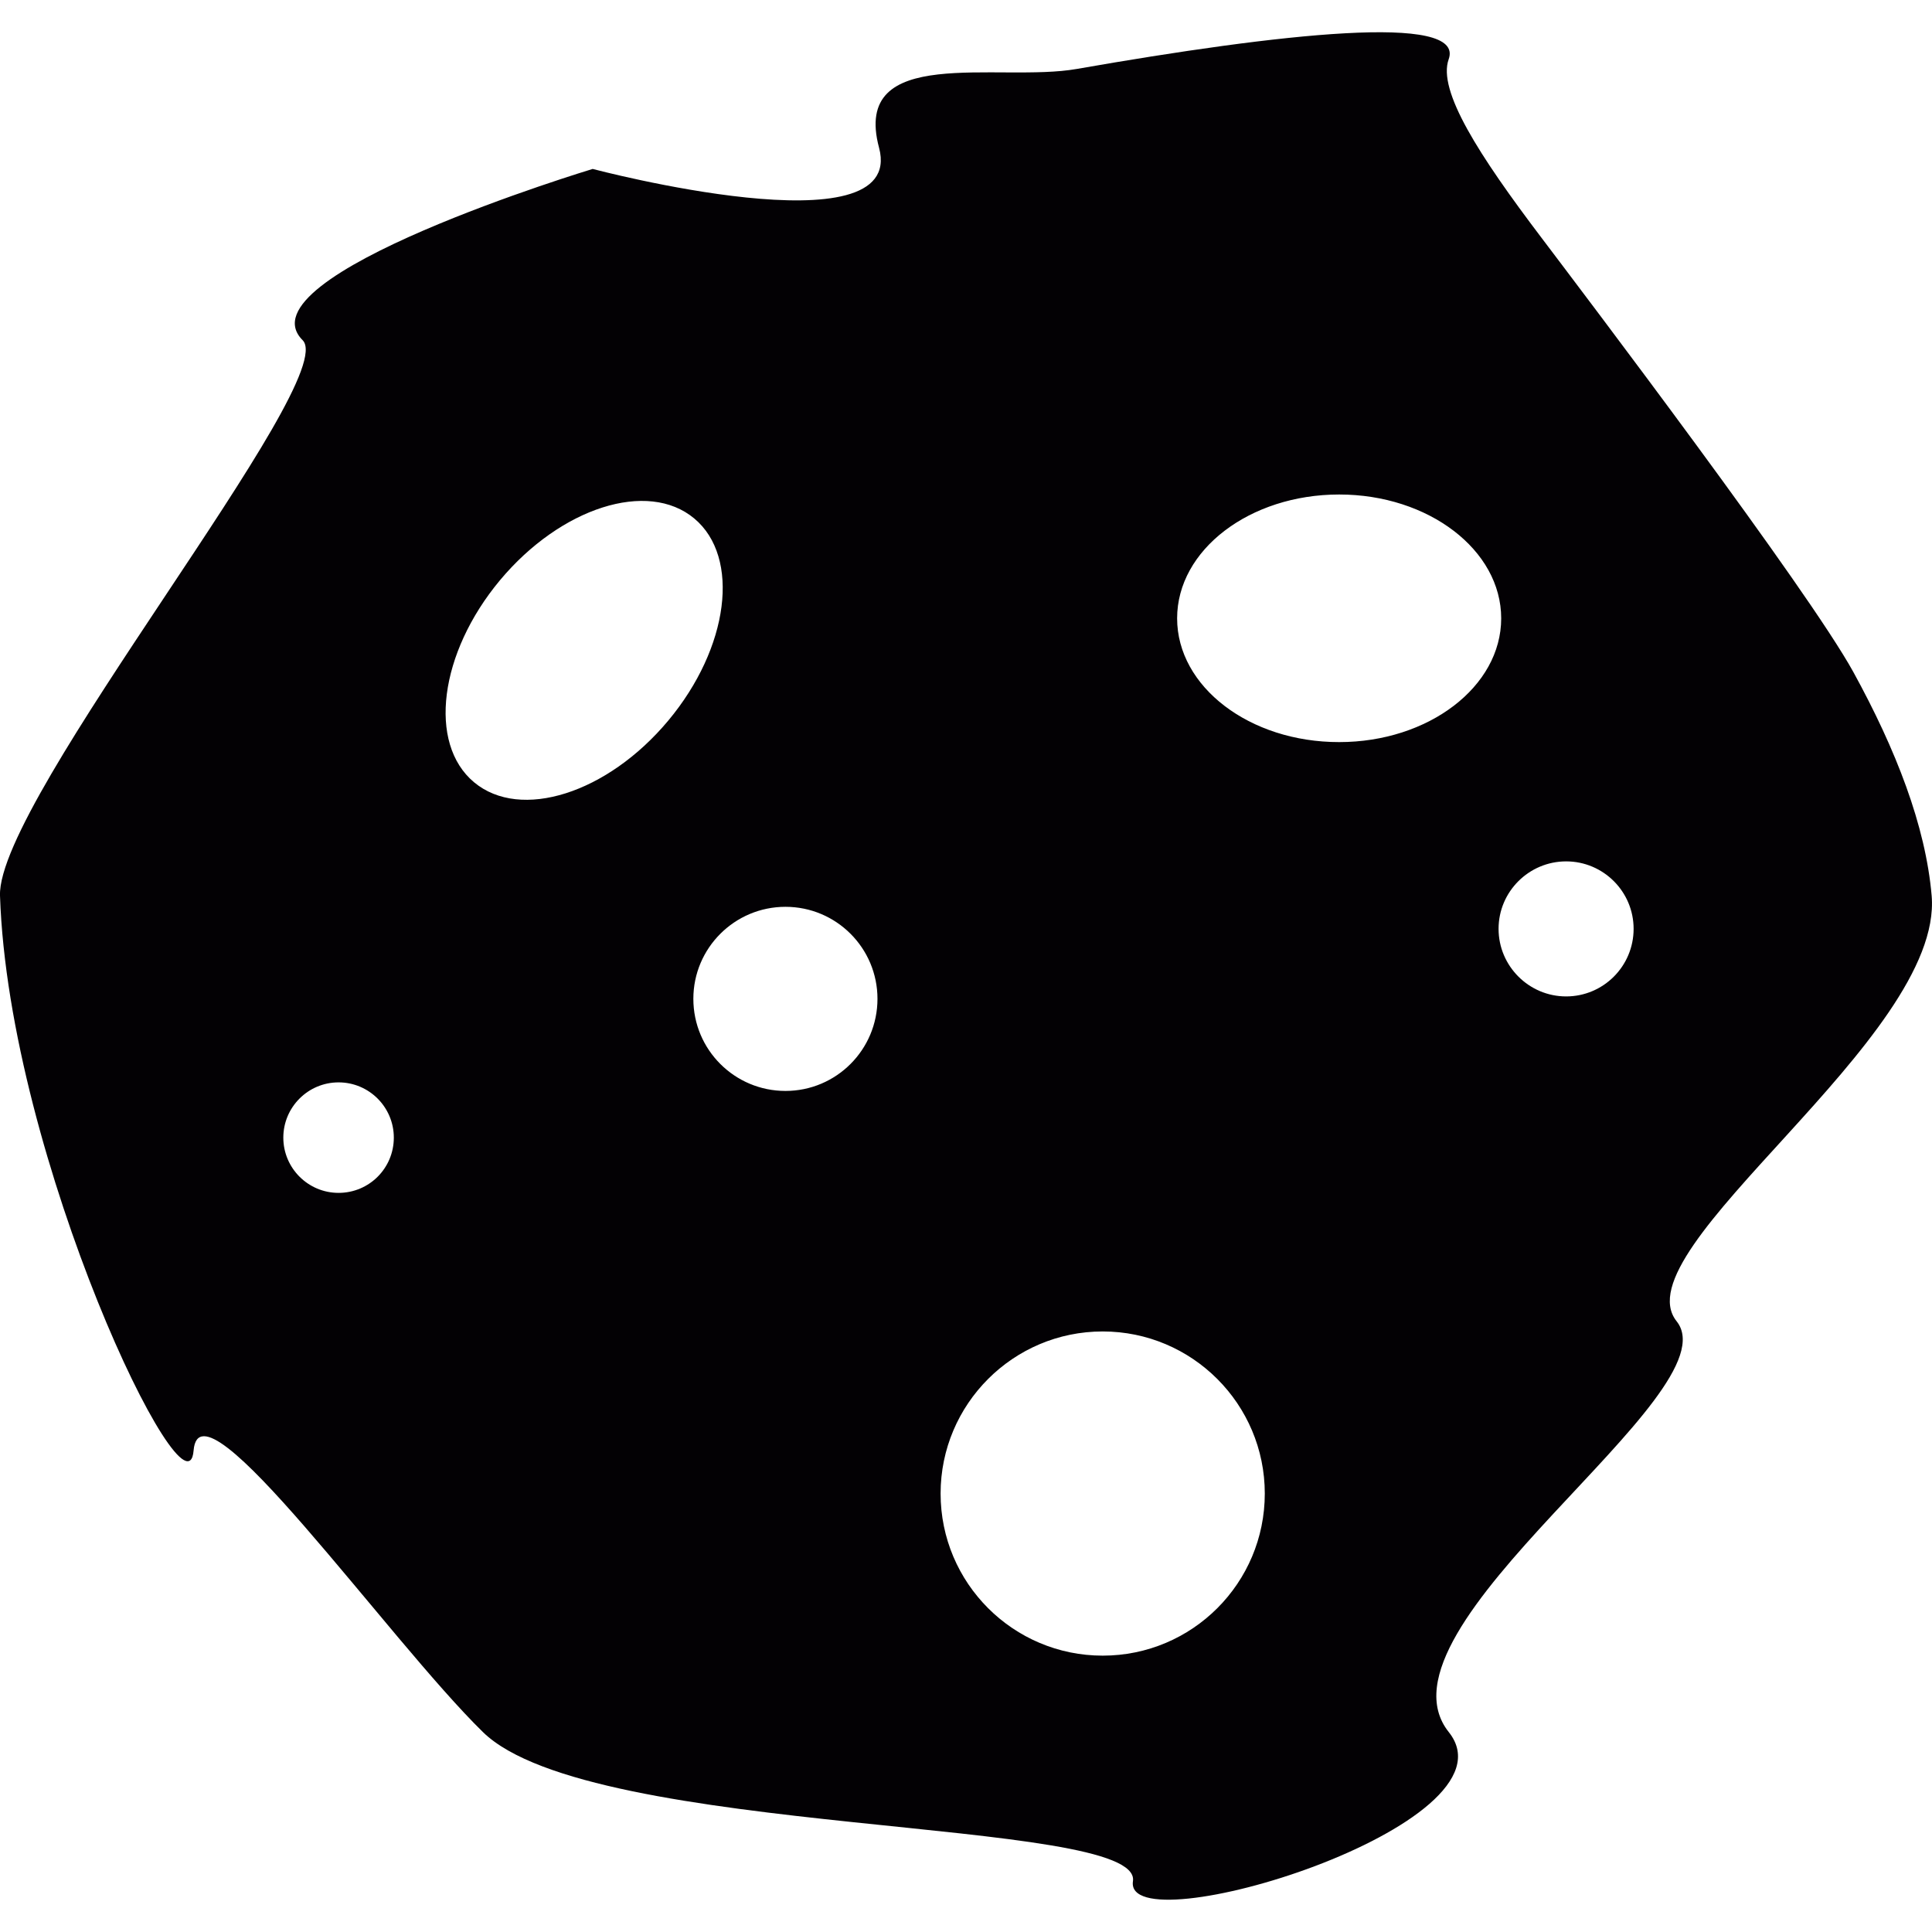
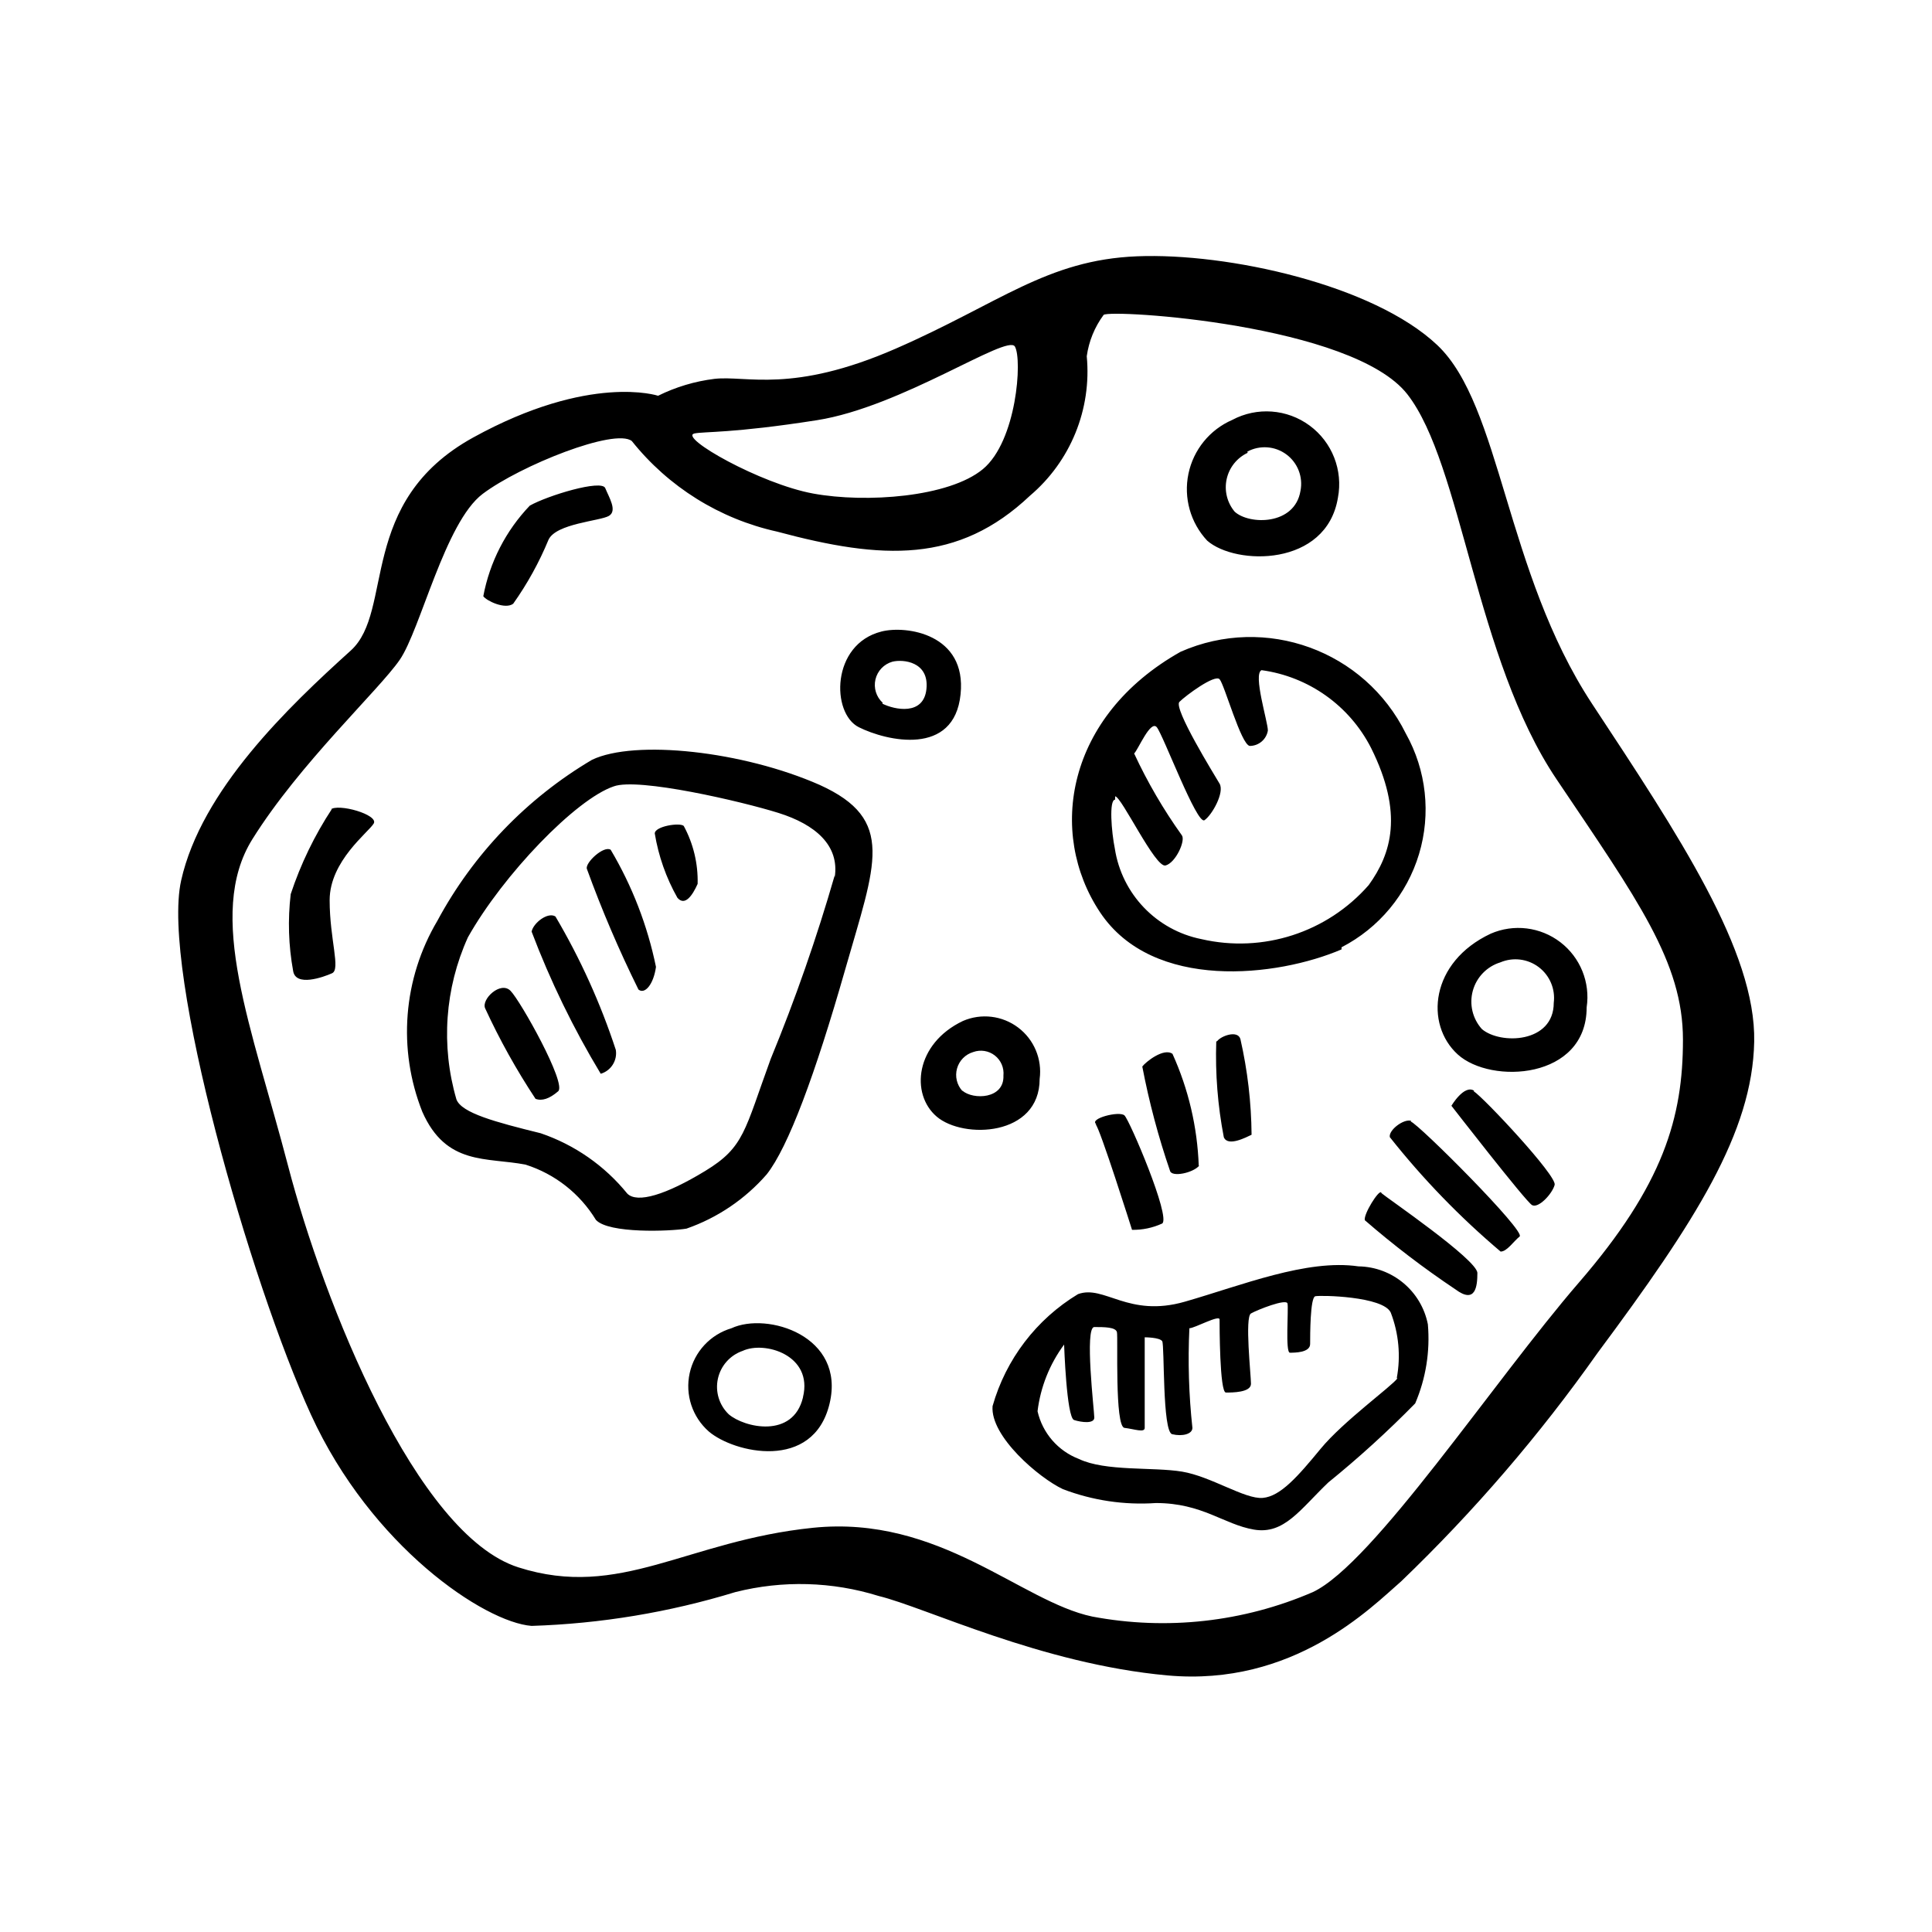
- <svg xmlns="http://www.w3.org/2000/svg" version="1.1" id="Capa_1" x="0px" y="0px" viewBox="0 0 16.925 16.925" style="enable-background:new 0 0 16.925 16.925;" xml:space="preserve">
-   <g>
-     <path style="fill:#030104;" d="M16.922,7.847c-0.053-0.615-0.314-1.282-0.685-1.958c-0.401-0.73-2.364-3.318-2.733-3.806   c-0.55-0.726-0.912-1.289-0.813-1.564c0.147-0.409-1.48-0.226-3.258,0.085C8.746,0.725,7.456,0.381,7.701,1.295   C7.944,2.209,5.192,1.48,5.192,1.48s-3.104,0.937-2.541,1.5C2.996,3.326-0.028,6.999,0,7.846c0.077,2.312,1.64,5.549,1.696,4.861   s1.699,1.649,2.535,2.467c0.955,0.933,5.78,0.734,5.694,1.306c-0.086,0.572,3.418-0.49,2.767-1.306   c-0.735-0.922,2.5-2.967,1.996-3.599S17.027,9.094,16.922,7.847z M2.966,10.45c-0.267,0-0.484-0.217-0.484-0.484   s0.217-0.484,0.484-0.484c0.268,0,0.484,0.218,0.484,0.484C3.45,10.234,3.234,10.45,2.966,10.45z M6.881,9.557   c-0.445,0-0.807-0.36-0.807-0.807c0-0.445,0.362-0.806,0.807-0.806S7.687,8.305,7.687,8.75C7.687,9.196,7.326,9.557,6.881,9.557z    M5.854,6.313C5.321,6.951,4.56,7.192,4.153,6.853c-0.407-0.34-0.305-1.132,0.227-1.77c0.533-0.638,1.295-0.881,1.702-0.541   S6.387,5.675,5.854,6.313z M9.66,14.504c-0.784,0-1.42-0.636-1.42-1.42c0-0.783,0.636-1.42,1.42-1.42s1.42,0.637,1.42,1.42   C11.08,13.868,10.445,14.504,9.66,14.504z M13.72,7.546c0.326,0,0.591,0.265,0.591,0.591c0,0.327-0.265,0.592-0.591,0.592   s-0.592-0.266-0.592-0.592C13.128,7.811,13.394,7.546,13.72,7.546z M10.312,5.417c0-0.599,0.635-1.085,1.42-1.085   c0.782,0,1.419,0.486,1.419,1.085s-0.637,1.084-1.419,1.084C10.947,6.502,10.312,6.016,10.312,5.417z" />
+ <svg xmlns="http://www.w3.org/2000/svg" data-name="Layer 1" height="64" id="Layer_1" viewBox="0 0 64 64" width="64">
+   <defs>
+     <style>.cls-1{fill:#000000;}</style>
+   </defs>
+   <g id="asteroid-2">
+     <path class="cls-1" d="M52.73,23.3c-2.87-4.37-3-9.87-5.12-11.87s-6.94-3.06-9.94-2.94-4.56,1.56-8,3.06-4.94.88-6,1a5.81,5.81,0,0,0-1.87.56s-2.25-.75-6.12,1.38-2.61,5.75-4.06,7.06C9.55,23.42,6.67,26.17,6,29.17S8.3,42.49,10.3,46.86s5.75,6.88,7.31,7a25.85,25.85,0,0,0,6.75-1.12,8.75,8.75,0,0,1,4.75.13c1.56.38,5.38,2.25,9.56,2.63s6.75-2.25,7.75-3.12a52.24,52.24,0,0,0,6.5-7.56c3.25-4.37,5.13-7.31,5.19-10.31S55.61,27.67,52.73,23.3ZM23,14.36c.33-.07,1.25,0,4.06-.44s6.31-2.87,6.56-2.44.06,3.13-1.06,4.06-3.87,1.13-5.62.81S22.48,14.49,23,14.36ZM52.3,42.49c-2.81,3.25-6.81,9.31-8.81,10.25a12.54,12.54,0,0,1-7.31.81c-2.37-.5-5.06-3.37-9.25-2.94S20.55,53,17.17,51.92s-6.44-8.75-7.63-13.31S6.8,30.3,8.36,27.8s4.19-4.94,4.88-5.94,1.5-4.56,2.75-5.5,4.38-2.19,4.94-1.75a8.5,8.5,0,0,0,4.81,3c3.5.94,6,1.06,8.38-1.19A5.39,5.39,0,0,0,36,11.8a3,3,0,0,1,.56-1.37c.25-.19,8.25.31,10.06,2.63s2.25,8.75,4.94,12.75,4.19,6.06,4.19,8.63S55.11,39.24,52.3,42.49ZM17,20a10.77,10.77,0,0,0,1.17-2.12c.25-.54,1.71-.62,2-.79s0-.62-.12-.92-1.92.25-2.5.58a5.92,5.92,0,0,0-1.54,3C16.11,19.9,16.73,20.2,17,20Zm-6,6.79a12,12,0,0,0-1.37,2.83,8.58,8.58,0,0,0,.08,2.54c.08.54,1,.21,1.29.08s-.08-1.12-.08-2.42,1.29-2.25,1.46-2.54S11.2,26.6,10.94,26.82ZM44.32,16.49a2.41,2.41,0,0,0-3.5-2.58,2.5,2.5,0,0,0-.83,4C40.94,18.74,43.94,18.78,44.32,16.49Zm-3-1.53a1.21,1.21,0,0,1,1.76,1.3c-.19,1.15-1.7,1.13-2.18.69A1.26,1.26,0,0,1,41.33,15ZM31.82,23c.21-2-1.8-2.29-2.62-2.08-1.67.42-1.67,2.71-.75,3.17S31.61,25.07,31.82,23Zm-2.58.28a.8.8,0,0,1,.32-1.36c.36-.09,1.22,0,1.13.9S29.63,23.51,29.23,23.31ZM27.15,26c-2.54-1.12-6.12-1.51-7.54-.83a13.78,13.78,0,0,0-5.12,5.33,7.2,7.2,0,0,0-.5,6.33c.79,1.79,2.13,1.5,3.42,1.75a4.22,4.22,0,0,1,2.33,1.83c.42.46,2.46.38,3,.29A6.25,6.25,0,0,0,25.4,38.9C26.11,38,27,35.61,28,32.11S29.69,27.15,27.15,26Zm.5,3a58.66,58.66,0,0,1-2.12,6.08c-.87,2.38-.87,2.92-2.17,3.71s-2.25,1.08-2.58.75a6.31,6.31,0,0,0-2.87-2c-1.5-.37-2.62-.67-2.79-1.12a7.75,7.75,0,0,1,.38-5.37c1.17-2.08,3.58-4.58,4.83-5,.81-.3,4.25.5,5.46.88S27.82,28,27.65,29.07Zm16.79,2.38a5.14,5.14,0,0,0,2.13-7.08,5.74,5.74,0,0,0-7.46-2.71c-3.79,2.13-4.42,6-2.67,8.63S42.32,32.36,44.44,31.45Zm-7.5-5c.21,0,1.33,2.38,1.67,2.29s.67-.83.54-1a16.85,16.85,0,0,1-1.58-2.71c.13-.12.54-1.12.75-.87s1.33,3.25,1.58,3.08.67-.92.5-1.21-1.54-2.5-1.33-2.71,1.17-.92,1.33-.75.71,2.17,1,2.21A.61.61,0,0,0,42,24.2c0-.29-.5-1.87-.21-2a4.8,4.8,0,0,1,3.63,2.58c1.08,2.17.67,3.5-.08,4.54a5.67,5.67,0,0,1-5.54,1.79,3.62,3.62,0,0,1-2.87-3C36.82,27.57,36.73,26.49,36.94,26.49ZM16.07,33.4a22.57,22.57,0,0,0,1.67,3c.21.08.46,0,.75-.25s-1.25-3-1.58-3.33S15.94,33.1,16.07,33.4Zm1.54-2.54a29,29,0,0,0,2.29,4.71.71.71,0,0,0,.5-.79,22.49,22.49,0,0,0-2-4.42C18.15,30.2,17.67,30.57,17.61,30.86Zm1.83-2.08a39.21,39.21,0,0,0,1.71,4c.21.17.5-.17.58-.75a12.54,12.54,0,0,0-1.5-3.88C20,28,19.38,28.58,19.44,28.78Zm2.25-1.17a6.47,6.47,0,0,0,.75,2.13c.25.29.5-.08.67-.46a3.83,3.83,0,0,0-.46-1.92C22.52,27.24,21.69,27.37,21.69,27.61Zm12.75,8.13a1.83,1.83,0,0,0-2.54-1.92c-1.58.75-1.75,2.42-.87,3.17S34.44,37.65,34.44,35.74Zm-2.56.4a.79.79,0,0,1,.36-1.29.75.75,0,0,1,1,.78C33.27,36.41,32.24,36.44,31.88,36.13Zm17.5-5.21c-2,.94-2.19,3-1.09,4s4.27.83,4.27-1.56A2.29,2.29,0,0,0,49.38,30.93Zm-.29,3.16a1.36,1.36,0,0,1,.61-2.21,1.28,1.28,0,0,1,1.77,1.34C51.47,34.56,49.7,34.61,49.09,34.09ZM24.23,44a2,2,0,0,0-.75,3.42c.83.71,3.46,1.33,4-.92S25.41,43.45,24.23,44Zm2.37,2.29c-.33,1.38-1.95,1-2.46.56a1.26,1.26,0,0,1,.46-2.1C25.33,44.41,26.94,44.89,26.6,46.28ZM45,41.95c-1.71-.25-3.87.63-5.75,1.17s-2.67-.57-3.54-.25a6.36,6.36,0,0,0-2.83,3.71c-.08,1,1.54,2.38,2.33,2.75a7.24,7.24,0,0,0,3.08.46c1.54,0,2.25.71,3.25.88S43.07,50,44,49.11a34.33,34.33,0,0,0,2.88-2.62,5.46,5.46,0,0,0,.42-2.62A2.38,2.38,0,0,0,45,41.95Zm1.29,3.71c-.17.25-1.79,1.42-2.54,2.33s-1.33,1.58-1.92,1.63-1.71-.71-2.67-.87-2.54,0-3.42-.42a2.22,2.22,0,0,1-1.37-1.58,4.66,4.66,0,0,1,.88-2.21s.08,2.42.33,2.5.67.13.67-.08-.33-3,0-3,.71,0,.75.17-.08,3.13.25,3.17.67.17.67,0,0-3,0-3,.5,0,.58.13,0,3,.33,3.08.67,0,.67-.21A21.27,21.27,0,0,1,39.4,44c.17,0,1-.46,1-.29s0,2.42.21,2.42.83,0,.83-.29-.21-2.21,0-2.33,1.17-.5,1.21-.33-.08,1.63.08,1.63.67,0,.67-.29,0-1.54.17-1.58,2.25,0,2.5.54A4,4,0,0,1,46.27,45.65Zm-10-8.42c.13.08,1.21,3.5,1.21,3.5a2.3,2.3,0,0,0,1-.21c.29-.21-1.08-3.42-1.25-3.58S36.05,37.06,36.32,37.24Zm3.42,1.38a9.84,9.84,0,0,0-.87-3.71c-.29-.21-.89.27-1,.42a25.2,25.2,0,0,0,.92,3.46C38.82,39,39.52,38.86,39.73,38.61Zm.58-4.12a14.26,14.26,0,0,0,.25,3.17c.13.33.75,0,.92-.08a14.84,14.84,0,0,0-.37-3.17C41,34.11,40.44,34.32,40.32,34.49Zm5.46,5c-.08-.08-.58.71-.54.92a30.16,30.16,0,0,0,3,2.29c.67.5.73-.1.73-.54S45.91,39.66,45.77,39.53Zm1-2.37c-.25-.08-.76.31-.71.54a26.5,26.5,0,0,0,3.67,3.79c.21,0,.42-.33.63-.5S47,37.24,46.73,37.15Zm2.08-1c-.33-.21-.75.5-.75.5s2.46,3.17,2.67,3.29.67-.37.75-.67S49.15,36.36,48.82,36.15Z" />
  </g>
</svg>
